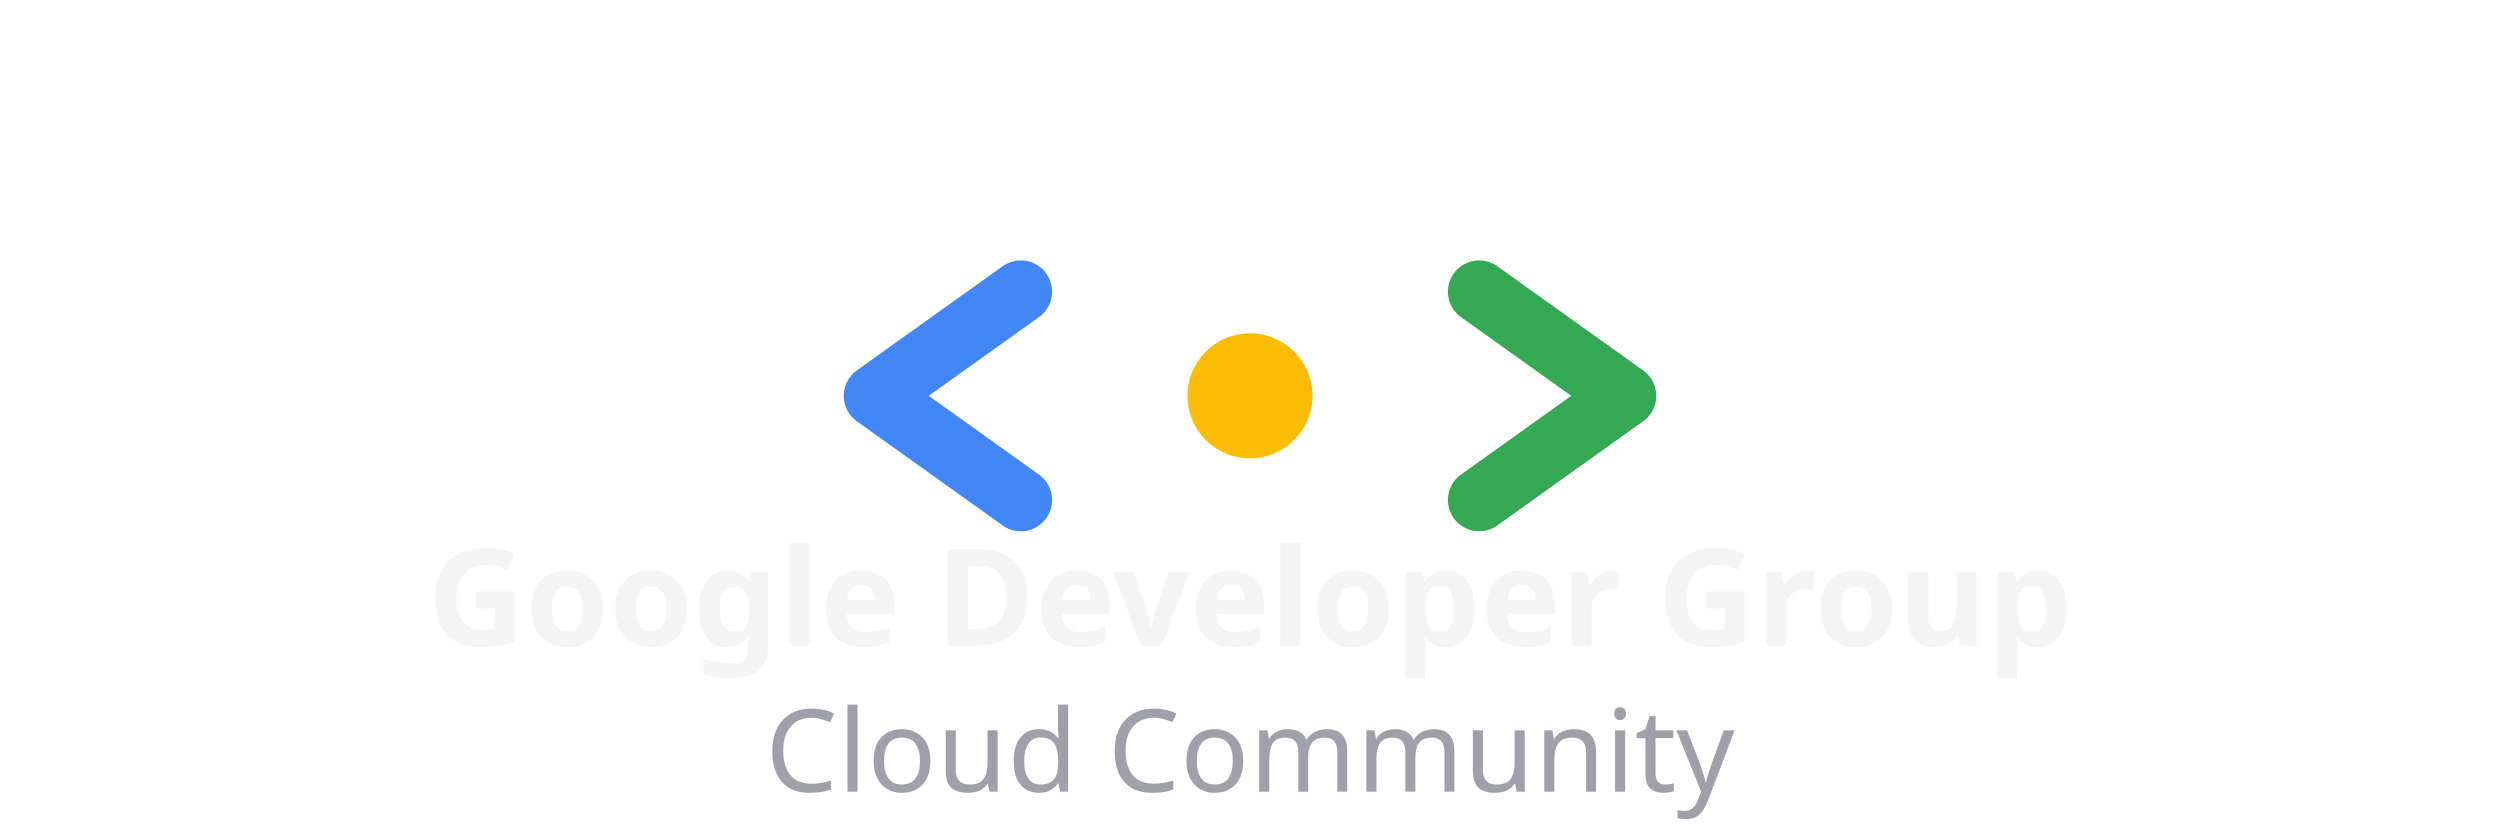
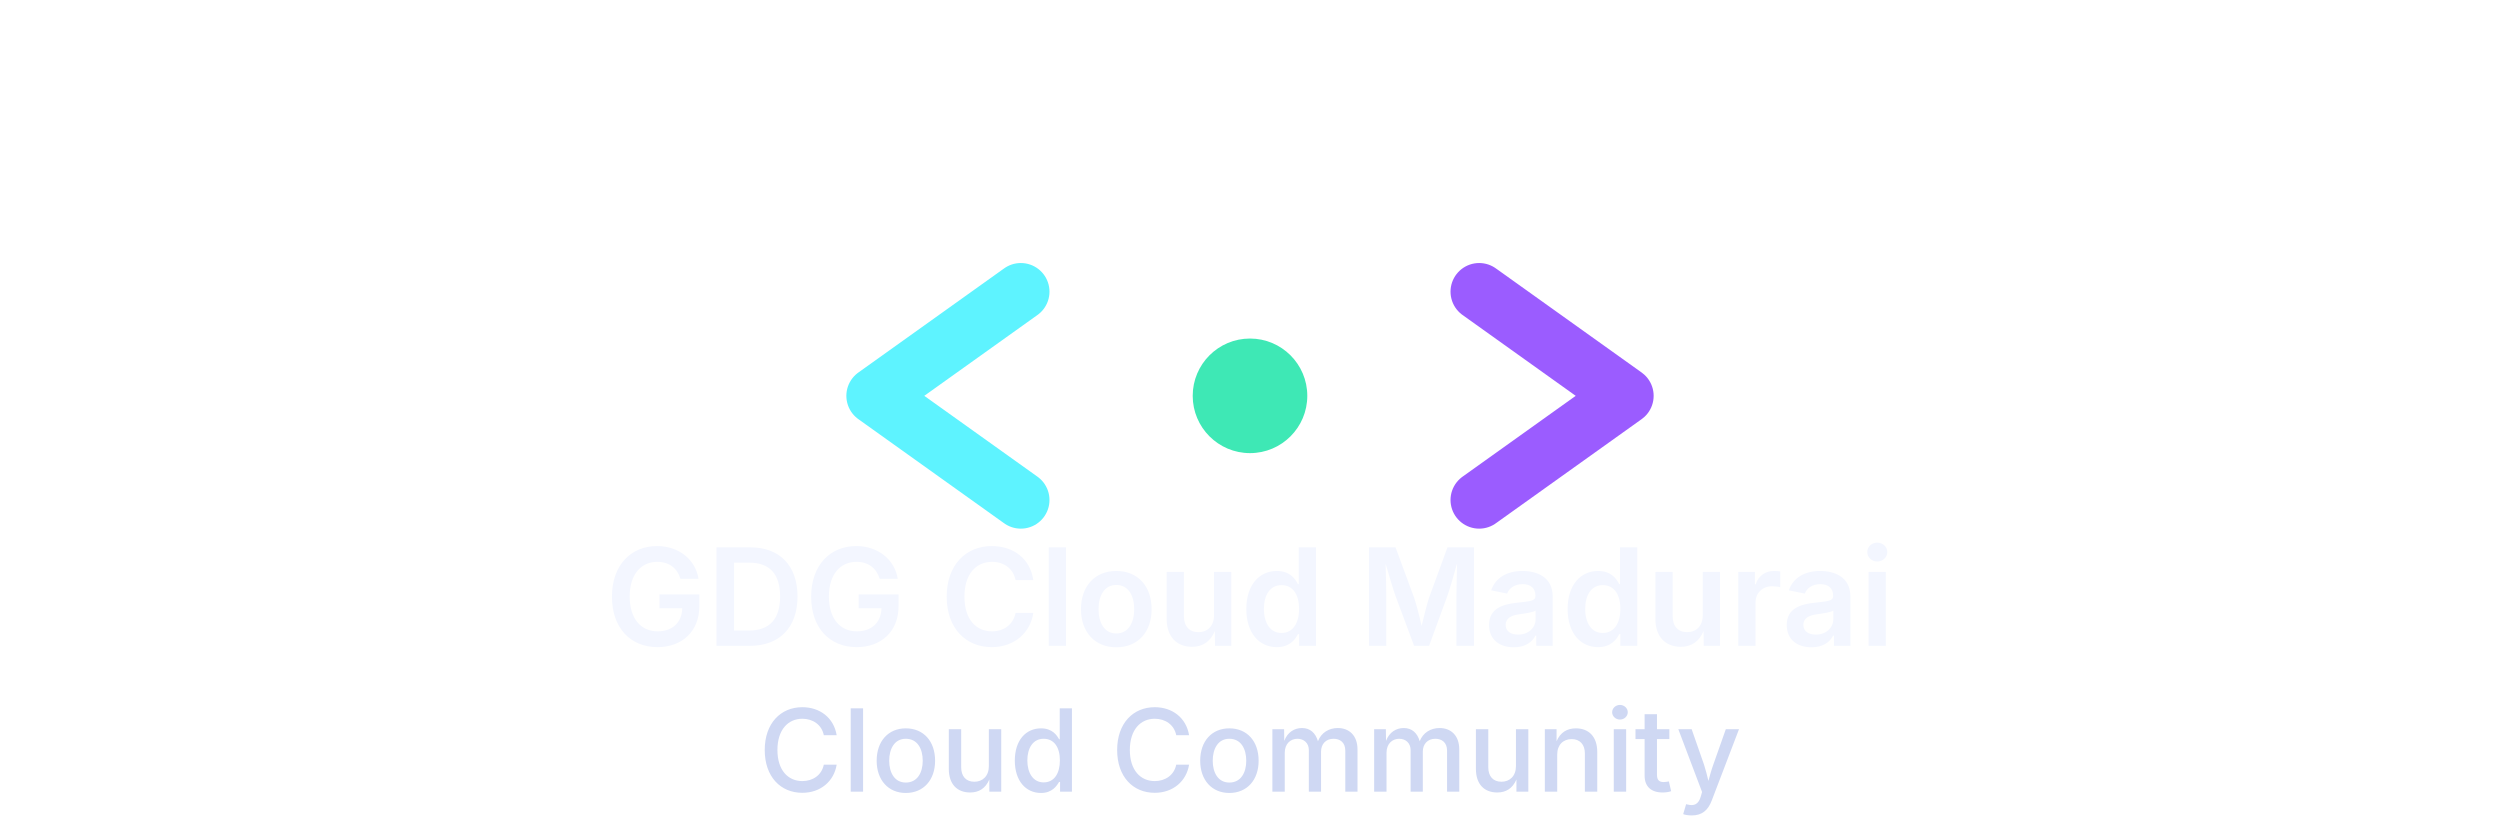
<svg xmlns="http://www.w3.org/2000/svg" viewBox="0 0 240 80" fill="none">
  <g transform="translate(80, 14)">
-     <path d="M18 14L4 24L18 34" stroke="#4285F4" stroke-width="6" stroke-linecap="round" stroke-linejoin="round" />
-     <path d="M62 14L76 24L62 34" stroke="#34A853" stroke-width="6" stroke-linecap="round" stroke-linejoin="round" />
-     <circle cx="40" cy="24" r="6" fill="#FBBC04" />
+     <path d="M18 14L4 24L18 34" stroke="#5ef3ff" stroke-width="5.5" stroke-linecap="round" stroke-linejoin="round" />
+     <path d="M62 14L76 24L62 34" stroke="#9b5cff" stroke-width="5.5" stroke-linecap="round" stroke-linejoin="round" />
+     <circle cx="40" cy="24" r="5.5" fill="#3ee8b5" />
  </g>
-   <text x="120" y="62" text-anchor="middle" fill="#F5F5F5" font-family="Google Sans, system-ui, sans-serif" font-size="13" font-weight="600">Google Developer Group</text>
-   <text x="120" y="76" text-anchor="middle" fill="#A0A0A8" font-family="Google Sans, system-ui, sans-serif" font-size="11" font-weight="500">Cloud Community</text>
+   <text x="120" y="62" text-anchor="middle" fill="#f3f6ff" font-family="Inter, system-ui, sans-serif" font-size="13" font-weight="600">GDG Cloud Madurai</text>
+   <text x="120" y="76" text-anchor="middle" fill="#cfd8f3" font-family="Inter, system-ui, sans-serif" font-size="11" font-weight="500">Cloud Community</text>
</svg>
